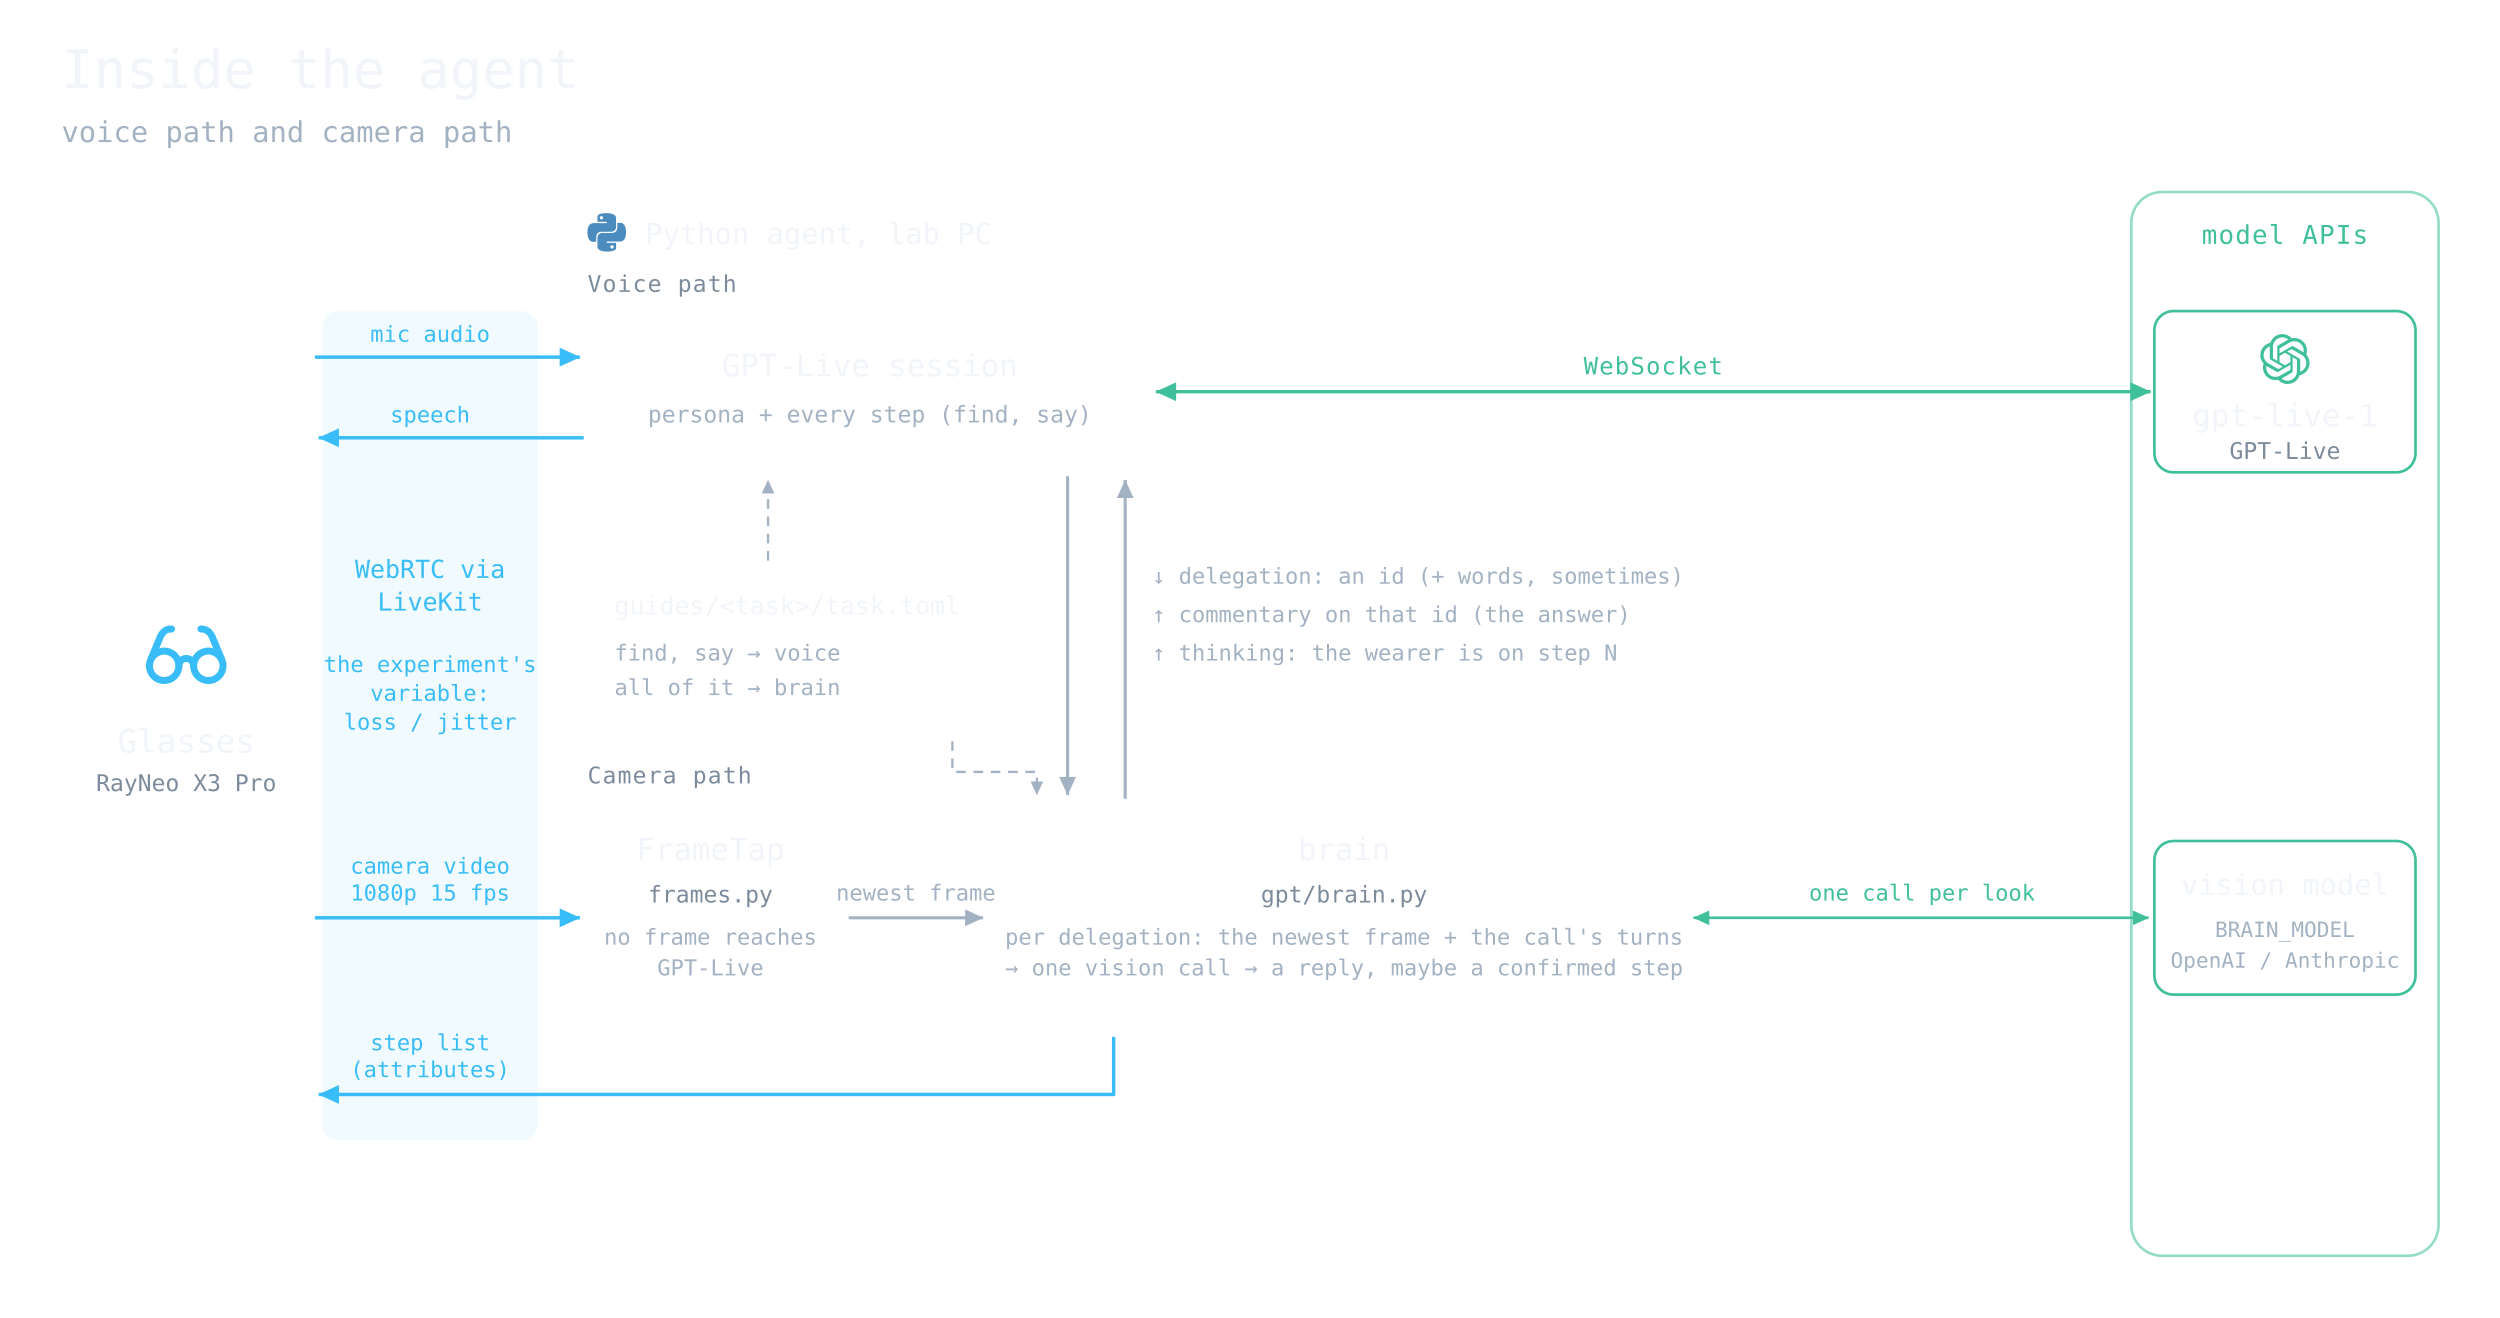
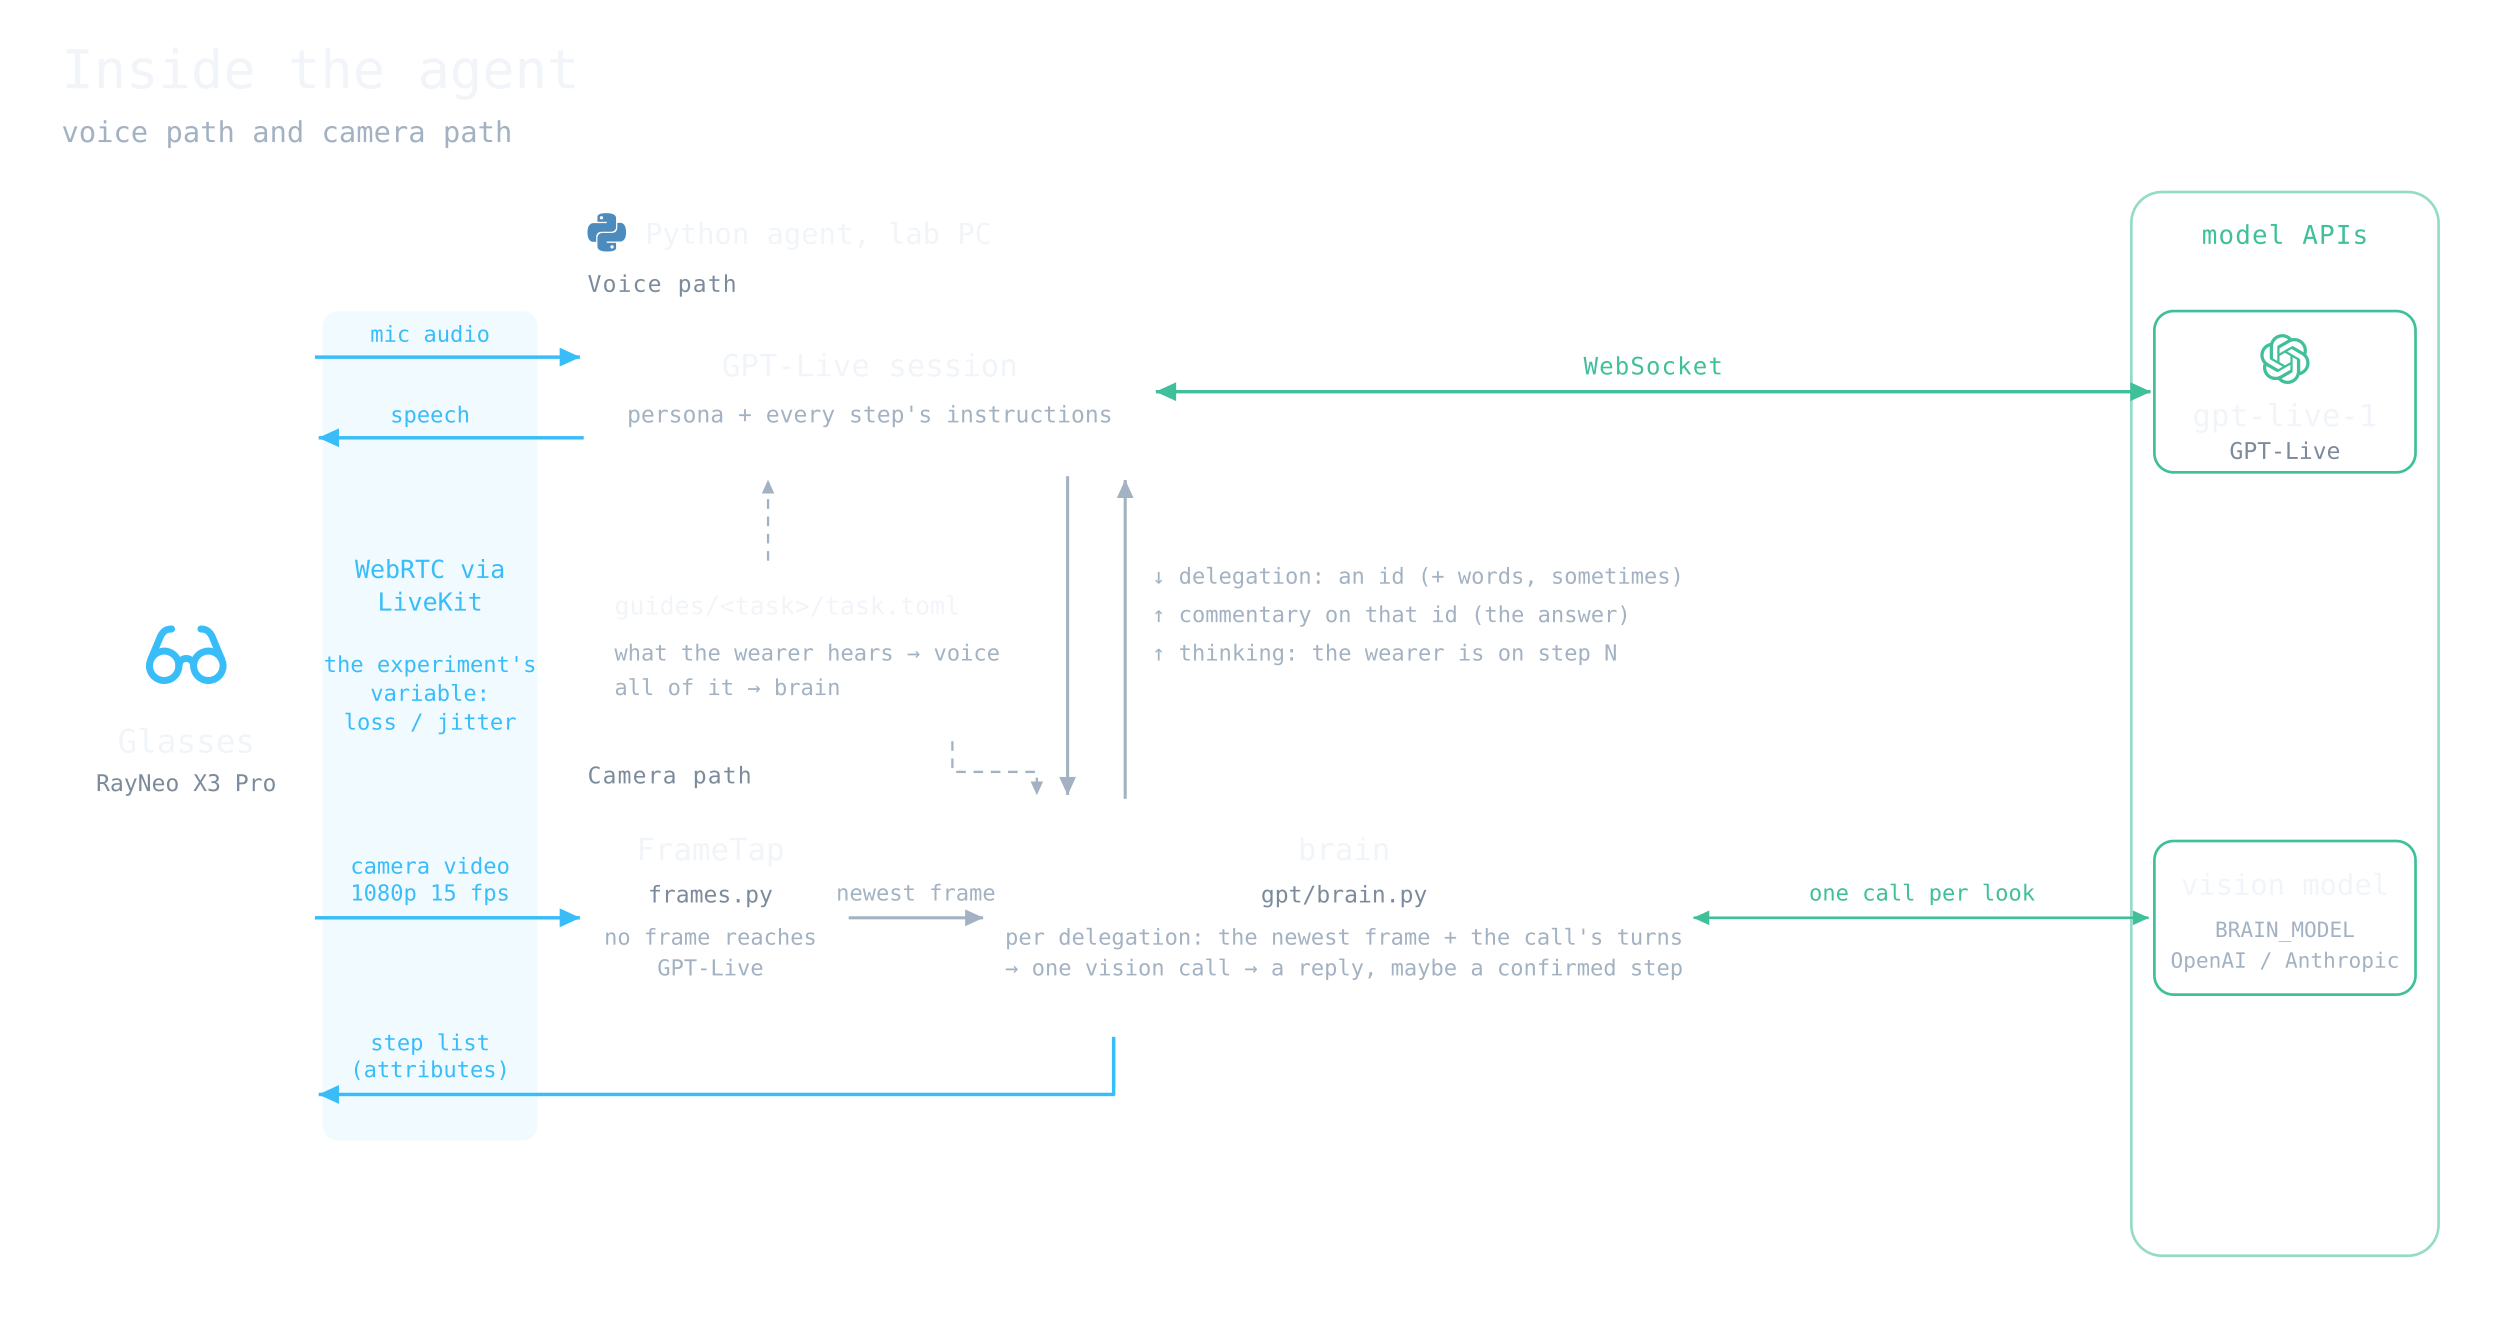
<svg xmlns="http://www.w3.org/2000/svg" width="1302" height="686" viewBox="0 0 1302 686" font-family="JetBrains Mono, Cascadia Mono, Consolas, monospace">
  <defs>
    <marker id="head" viewBox="0 0 10 10" refX="9" refY="5" markerWidth="6.5" markerHeight="6.5" orient="auto-start-reverse">
      <path d="M0 0.8 L9.2 5 L0 9.2 Z" fill="#38bdf8" />
    </marker>
    <marker id="headm" viewBox="0 0 10 10" refX="9" refY="5" markerWidth="6.5" markerHeight="6.5" orient="auto-start-reverse">
      <path d="M0 0.8 L9.2 5 L0 9.2 Z" fill="#a3b2c2" />
    </marker>
    <marker id="headv" viewBox="0 0 10 10" refX="9" refY="5" markerWidth="6.5" markerHeight="6.5" orient="auto-start-reverse">
      <path d="M0 0.8 L9.2 5 L0 9.2 Z" fill="#3fbf9a" />
    </marker>
  </defs>
  <text x="32" y="46" font-size="28" fill="#f1f5f9" text-anchor="start">Inside the agent</text>
  <text x="32" y="74" font-size="15" fill="#a3b2c2" text-anchor="start">voice path and camera path</text>
  <rect x="32" y="162" width="130" height="432" rx="10" fill="#ffffff0a" stroke="#ffffff29" stroke-width="1.4" />
  <g transform="translate(74.0,318) scale(1.91667)" fill="none" stroke="#38bdf8" stroke-width="1.9" stroke-linecap="round" stroke-linejoin="round">
    <circle cx="6" cy="15" r="4" />
    <circle cx="18" cy="15" r="4" />
    <path d="M14 15a2 2 0 0 0-2-2 2 2 0 0 0-2 2" />
    <path d="M2.5 13 5 7c.7-1.3 1.4-2 3-2" />
    <path d="M21.5 13 19 7c-.7-1.3-1.5-2-3-2" />
  </g>
  <text x="97.0" y="392" font-size="17" fill="#f1f5f9" text-anchor="middle">Glasses</text>
  <text x="97.0" y="412" font-size="12" fill="#7c8b9c" text-anchor="middle">RayNeo X3 Pro</text>
  <rect x="168" y="162" width="112" height="432" rx="8" fill="#38bdf8" fill-opacity="0.07" />
  <text x="224.0" y="301" font-size="13" fill="#38bdf8" text-anchor="middle">WebRTC via</text>
  <text x="224.0" y="318" font-size="13" fill="#38bdf8" text-anchor="middle">LiveKit</text>
  <text x="224.0" y="350" font-size="11.5" fill="#38bdf8" text-anchor="middle">the experiment's</text>
  <text x="224.0" y="365" font-size="11.5" fill="#38bdf8" text-anchor="middle">variable:</text>
  <text x="224.0" y="380" font-size="11.5" fill="#38bdf8" text-anchor="middle">loss / jitter</text>
  <rect x="286" y="100" width="714" height="554" rx="16" fill="none" stroke="#ffffff29" stroke-width="1.4" />
  <g transform="translate(306.0,111) scale(0.833333)" fill="#4B8BBE">
    <path d="M14.25.18l.9.2.73.26.59.3.45.32.34.34.25.34.16.33.1.3.04.26.02.2-.01.13V8.5l-.05.63-.13.55-.21.46-.26.38-.3.31-.33.25-.35.19-.35.14-.33.1-.3.07-.26.04-.21.02H8.77l-.69.05-.59.14-.5.22-.41.27-.33.32-.27.35-.2.36-.15.37-.1.35-.07.32-.04.27-.02.21v3.06H3.17l-.21-.03-.28-.07-.32-.12-.35-.18-.36-.26-.36-.36-.35-.46-.32-.59-.28-.73-.21-.88-.14-1.05-.05-1.23.06-1.22.16-1.04.24-.87.32-.71.36-.57.4-.44.42-.33.42-.24.4-.16.36-.1.32-.05.24-.01h.16l.06.01h8.16v-.83H6.18l-.01-2.75-.02-.37.05-.34.11-.31.17-.28.25-.26.31-.23.38-.2.44-.18.51-.15.58-.12.64-.1.71-.06.77-.04.84-.02 1.27.05zm-6.3 1.98l-.23.33-.08.41.08.41.23.34.33.22.41.09.41-.09.33-.22.23-.34.08-.41-.08-.41-.23-.33-.33-.22-.41-.09-.41.09zm13.09 3.95l.28.06.32.12.35.18.36.27.36.35.35.47.32.59.28.73.21.88.14 1.04.05 1.23-.06 1.23-.16 1.04-.24.86-.32.71-.36.57-.4.45-.42.33-.42.24-.4.16-.36.09-.32.05-.24.02-.16-.01h-8.22v.82h5.84l.01 2.76.02.36-.05.34-.11.31-.17.29-.25.25-.31.24-.38.2-.44.17-.51.15-.58.13-.64.09-.71.07-.77.04-.84.01-1.27-.04-1.07-.14-.9-.2-.73-.25-.59-.3-.45-.33-.34-.34-.25-.34-.16-.33-.1-.3-.04-.25-.02-.2.01-.13v-5.34l.05-.64.13-.54.21-.46.26-.38.3-.32.33-.24.35-.2.35-.14.33-.1.3-.06.26-.04.21-.02.13-.01h5.84l.69-.05.59-.14.5-.21.41-.28.33-.32.27-.35.2-.36.15-.36.1-.35.07-.32.04-.28.02-.21V6.07h2.09l.14.01zm-6.47 14.25l-.23.33-.08.41.08.41.23.33.33.23.41.08.41-.08.33-.23.23-.33.08-.41-.08-.41-.23-.33-.33-.23-.41-.08-.41.08z" />
  </g>
  <text x="336" y="127" font-size="15" fill="#f1f5f9" text-anchor="start">Python agent, lab PC</text>
  <text x="306" y="152" font-size="12" fill="#7c8b9c" text-anchor="start" letter-spacing="0.6">Voice path</text>
  <text x="306" y="408" font-size="12" fill="#7c8b9c" text-anchor="start" letter-spacing="0.6">Camera path</text>
  <rect x="306" y="162" width="294" height="84" rx="10" fill="#ffffff0a" stroke="#ffffff29" stroke-width="1.4" />
  <text x="453.0" y="196" font-size="16" fill="#f1f5f9" text-anchor="middle">GPT-Live session</text>
-   <text x="453.0" y="220" font-size="12" fill="#a3b2c2" text-anchor="middle">persona + every step (find, say)</text>
+   <text x="453.0" y="220" font-size="12" fill="#a3b2c2" text-anchor="middle">persona + every step's instructions</text>
  <rect x="306" y="418" width="128" height="120" rx="10" fill="#ffffff0a" stroke="#ffffff29" stroke-width="1.4" />
  <text x="370.0" y="448" font-size="16" fill="#f1f5f9" text-anchor="middle">FrameTap</text>
  <text x="370.0" y="470" font-size="12" fill="#7c8b9c" text-anchor="middle">frames.py</text>
  <text x="370.0" y="492" font-size="11.5" fill="#a3b2c2" text-anchor="middle">no frame reaches</text>
  <text x="370.0" y="508" font-size="11.5" fill="#a3b2c2" text-anchor="middle">GPT-Live</text>
  <rect x="520" y="418" width="360" height="120" rx="10" fill="#ffffff0a" stroke="#ffffff29" stroke-width="1.4" />
  <text x="700.0" y="448" font-size="16" fill="#f1f5f9" text-anchor="middle">brain</text>
  <text x="700.0" y="470" font-size="12" fill="#7c8b9c" text-anchor="middle">gpt/brain.py</text>
  <text x="700.0" y="492" font-size="11.5" fill="#a3b2c2" text-anchor="middle">per delegation: the newest frame + the call's turns</text>
  <text x="700.0" y="508" font-size="11.5" fill="#a3b2c2" text-anchor="middle">→ one vision call → a reply, maybe a confirmed step</text>
  <path d="M442 478.0 L512 478.0" fill="none" stroke="#a3b2c2" stroke-width="1.6" stroke-linejoin="round" marker-end="url(#headm)" />
  <text x="477.0" y="469.0" font-size="11.5" fill="#a3b2c2" text-anchor="middle">newest frame</text>
  <path d="M316 294 H512 L526 308 V374 Q526 384 516 384 H316 Q306 384 306 374 V304 Q306 294 316 294 Z" fill="#ffffff0a" stroke="#ffffff29" stroke-width="1.4" />
  <path d="M512 294 V308 H526" fill="none" stroke="#ffffff29" stroke-width="1.4" />
  <text x="320" y="320" font-size="13" fill="#f1f5f9" text-anchor="start">guides/&lt;task&gt;/task.toml</text>
-   <text x="320" y="344" font-size="11.5" fill="#a3b2c2" text-anchor="start">find, say → voice</text>
+   <text x="320" y="344" font-size="11.5" fill="#a3b2c2" text-anchor="start">what the wearer hears → voice</text>
  <text x="320" y="362" font-size="11.5" fill="#a3b2c2" text-anchor="start">all of it → brain</text>
  <path d="M400 292 L400 250" fill="none" stroke="#a3b2c2" stroke-width="1.2" stroke-linejoin="round" stroke-dasharray="5 4" marker-end="url(#headm)" />
  <path d="M496 386 L496 402 L540 402 L540 414" fill="none" stroke="#a3b2c2" stroke-width="1.2" stroke-linejoin="round" stroke-dasharray="5 4" marker-end="url(#headm)" />
  <path d="M556 248 L556 414" fill="none" stroke="#a3b2c2" stroke-width="1.6" stroke-linejoin="round" marker-end="url(#headm)" />
  <path d="M586 416 L586 250" fill="none" stroke="#a3b2c2" stroke-width="1.6" stroke-linejoin="round" marker-end="url(#headm)" />
  <text x="600" y="304" font-size="11.5" fill="#a3b2c2" text-anchor="start">↓ delegation: an id (+ words, sometimes)</text>
  <text x="600" y="324" font-size="11.5" fill="#a3b2c2" text-anchor="start">↑ commentary on that id (the answer)</text>
  <text x="600" y="344" font-size="11.5" fill="#a3b2c2" text-anchor="start">↑ thinking: the wearer is on step N</text>
  <path d="M164 186 L302 186" fill="none" stroke="#38bdf8" stroke-width="1.8" stroke-linejoin="round" marker-end="url(#head)" />
  <text x="224.0" y="178" font-size="11.5" fill="#38bdf8" text-anchor="middle">mic audio</text>
  <path d="M304 228 L166 228" fill="none" stroke="#38bdf8" stroke-width="1.8" stroke-linejoin="round" marker-end="url(#head)" />
  <text x="224.0" y="220" font-size="11.5" fill="#38bdf8" text-anchor="middle">speech</text>
  <path d="M164 478.0 L302 478.0" fill="none" stroke="#38bdf8" stroke-width="1.8" stroke-linejoin="round" marker-end="url(#head)" />
  <text x="224.0" y="455.0" font-size="11.5" fill="#38bdf8" text-anchor="middle">camera video</text>
  <text x="224.0" y="469.0" font-size="11.5" fill="#38bdf8" text-anchor="middle">1080p 15 fps</text>
  <path d="M580 540 L580 570 L166 570" fill="none" stroke="#38bdf8" stroke-width="1.8" stroke-linejoin="round" marker-end="url(#head)" />
  <text x="224.0" y="547" font-size="11.5" fill="#38bdf8" text-anchor="middle">step list</text>
  <text x="224.0" y="561" font-size="11.5" fill="#38bdf8" text-anchor="middle">(attributes)</text>
  <rect x="1110" y="100" width="160" height="554" rx="16" fill="none" stroke="#3fbf9a" stroke-opacity="0.55" stroke-width="1.4" />
  <text x="1190.0" y="127" font-size="13.5" fill="#3fbf9a" text-anchor="middle" letter-spacing="0.6">model APIs</text>
  <rect x="1122" y="162" width="136" height="84" rx="10" fill="#ffffff0a" stroke="#3fbf9a" stroke-width="1.4" />
  <g transform="translate(1177.0,174) scale(1.08333)" fill="#3fbf9a">
    <path d="M22.282 9.821a5.985 5.985 0 0 0-.516-4.911 6.046 6.046 0 0 0-6.51-2.9A6.065 6.065 0 0 0 4.981 4.182a5.985 5.985 0 0 0-3.998 2.9 6.046 6.046 0 0 0 .743 7.097 5.98 5.98 0 0 0 .511 4.911 6.051 6.051 0 0 0 6.515 2.9A5.985 5.985 0 0 0 13.26 24a6.056 6.056 0 0 0 5.772-4.206 5.989 5.989 0 0 0 3.998-2.9 6.056 6.056 0 0 0-.748-7.073zm-9.022 12.608a4.476 4.476 0 0 1-2.876-1.041l.142-.08 4.778-2.758a.795.795 0 0 0 .393-.681v-6.737l2.02 1.169a.071.071 0 0 1 .038.052v5.583a4.504 4.504 0 0 1-4.495 4.494zm-9.661-4.125a4.471 4.471 0 0 1-.535-3.014l.142.085 4.783 2.758a.771.771 0 0 0 .781 0l5.843-3.369v2.332a.08.08 0 0 1-.033.061L9.74 19.95a4.499 4.499 0 0 1-6.141-1.646zM2.341 7.896a4.485 4.485 0 0 1 2.365-1.973V11.6a.766.766 0 0 0 .388.676l5.814 3.354-2.02 1.169a.076.076 0 0 1-.071 0l-4.83-2.787A4.504 4.504 0 0 1 2.341 7.872zm16.596 3.856L13.104 8.364 15.119 7.2a.076.076 0 0 1 .071 0l4.83 2.791a4.494 4.494 0 0 1-.676 8.104v-5.677a.79.79 0 0 0-.407-.667zm2.011-3.023l-.142-.085-4.774-2.782a.776.776 0 0 0-.785 0L9.409 9.23V6.897a.066.066 0 0 1 .028-.061l4.83-2.787a4.499 4.499 0 0 1 6.68 4.66zM8.306 12.863l-2.02-1.164a.08.08 0 0 1-.038-.057V6.074a4.499 4.499 0 0 1 7.376-3.454l-.142.081L8.704 5.459a.795.795 0 0 0-.393.681zm1.098-2.365l2.602-1.5 2.607 1.5v2.999l-2.597 1.5-2.607-1.5Z" />
  </g>
  <text x="1190.0" y="222" font-size="16" fill="#f1f5f9" text-anchor="middle">gpt-live-1</text>
  <text x="1190.0" y="239" font-size="12" fill="#7c8b9c" text-anchor="middle">GPT-Live</text>
  <rect x="1122" y="438.0" width="136" height="80" rx="10" fill="#ffffff0a" stroke="#3fbf9a" stroke-width="1.4" />
  <text x="1190.0" y="466.0" font-size="15" fill="#f1f5f9" text-anchor="middle">vision model</text>
  <text x="1190.0" y="488.0" font-size="11" fill="#a3b2c2" text-anchor="middle">BRAIN_MODEL</text>
  <text x="1190.0" y="504.0" font-size="11" fill="#a3b2c2" text-anchor="middle">OpenAI / Anthropic</text>
  <path d="M602 204.0 L1120 204.0" fill="none" stroke="#3fbf9a" stroke-width="1.8" stroke-linejoin="round" marker-start="url(#headv)" marker-end="url(#headv)" />
  <text x="861.0" y="195.0" font-size="12.5" fill="#3fbf9a" text-anchor="middle" letter-spacing="0.6">WebSocket</text>
  <path d="M882 478.0 L1119 478.0" fill="none" stroke="#3fbf9a" stroke-width="1.4" stroke-linejoin="round" marker-start="url(#headv)" marker-end="url(#headv)" />
  <text x="1001.0" y="469.0" font-size="11.5" fill="#3fbf9a" text-anchor="middle">one call per look</text>
</svg>
